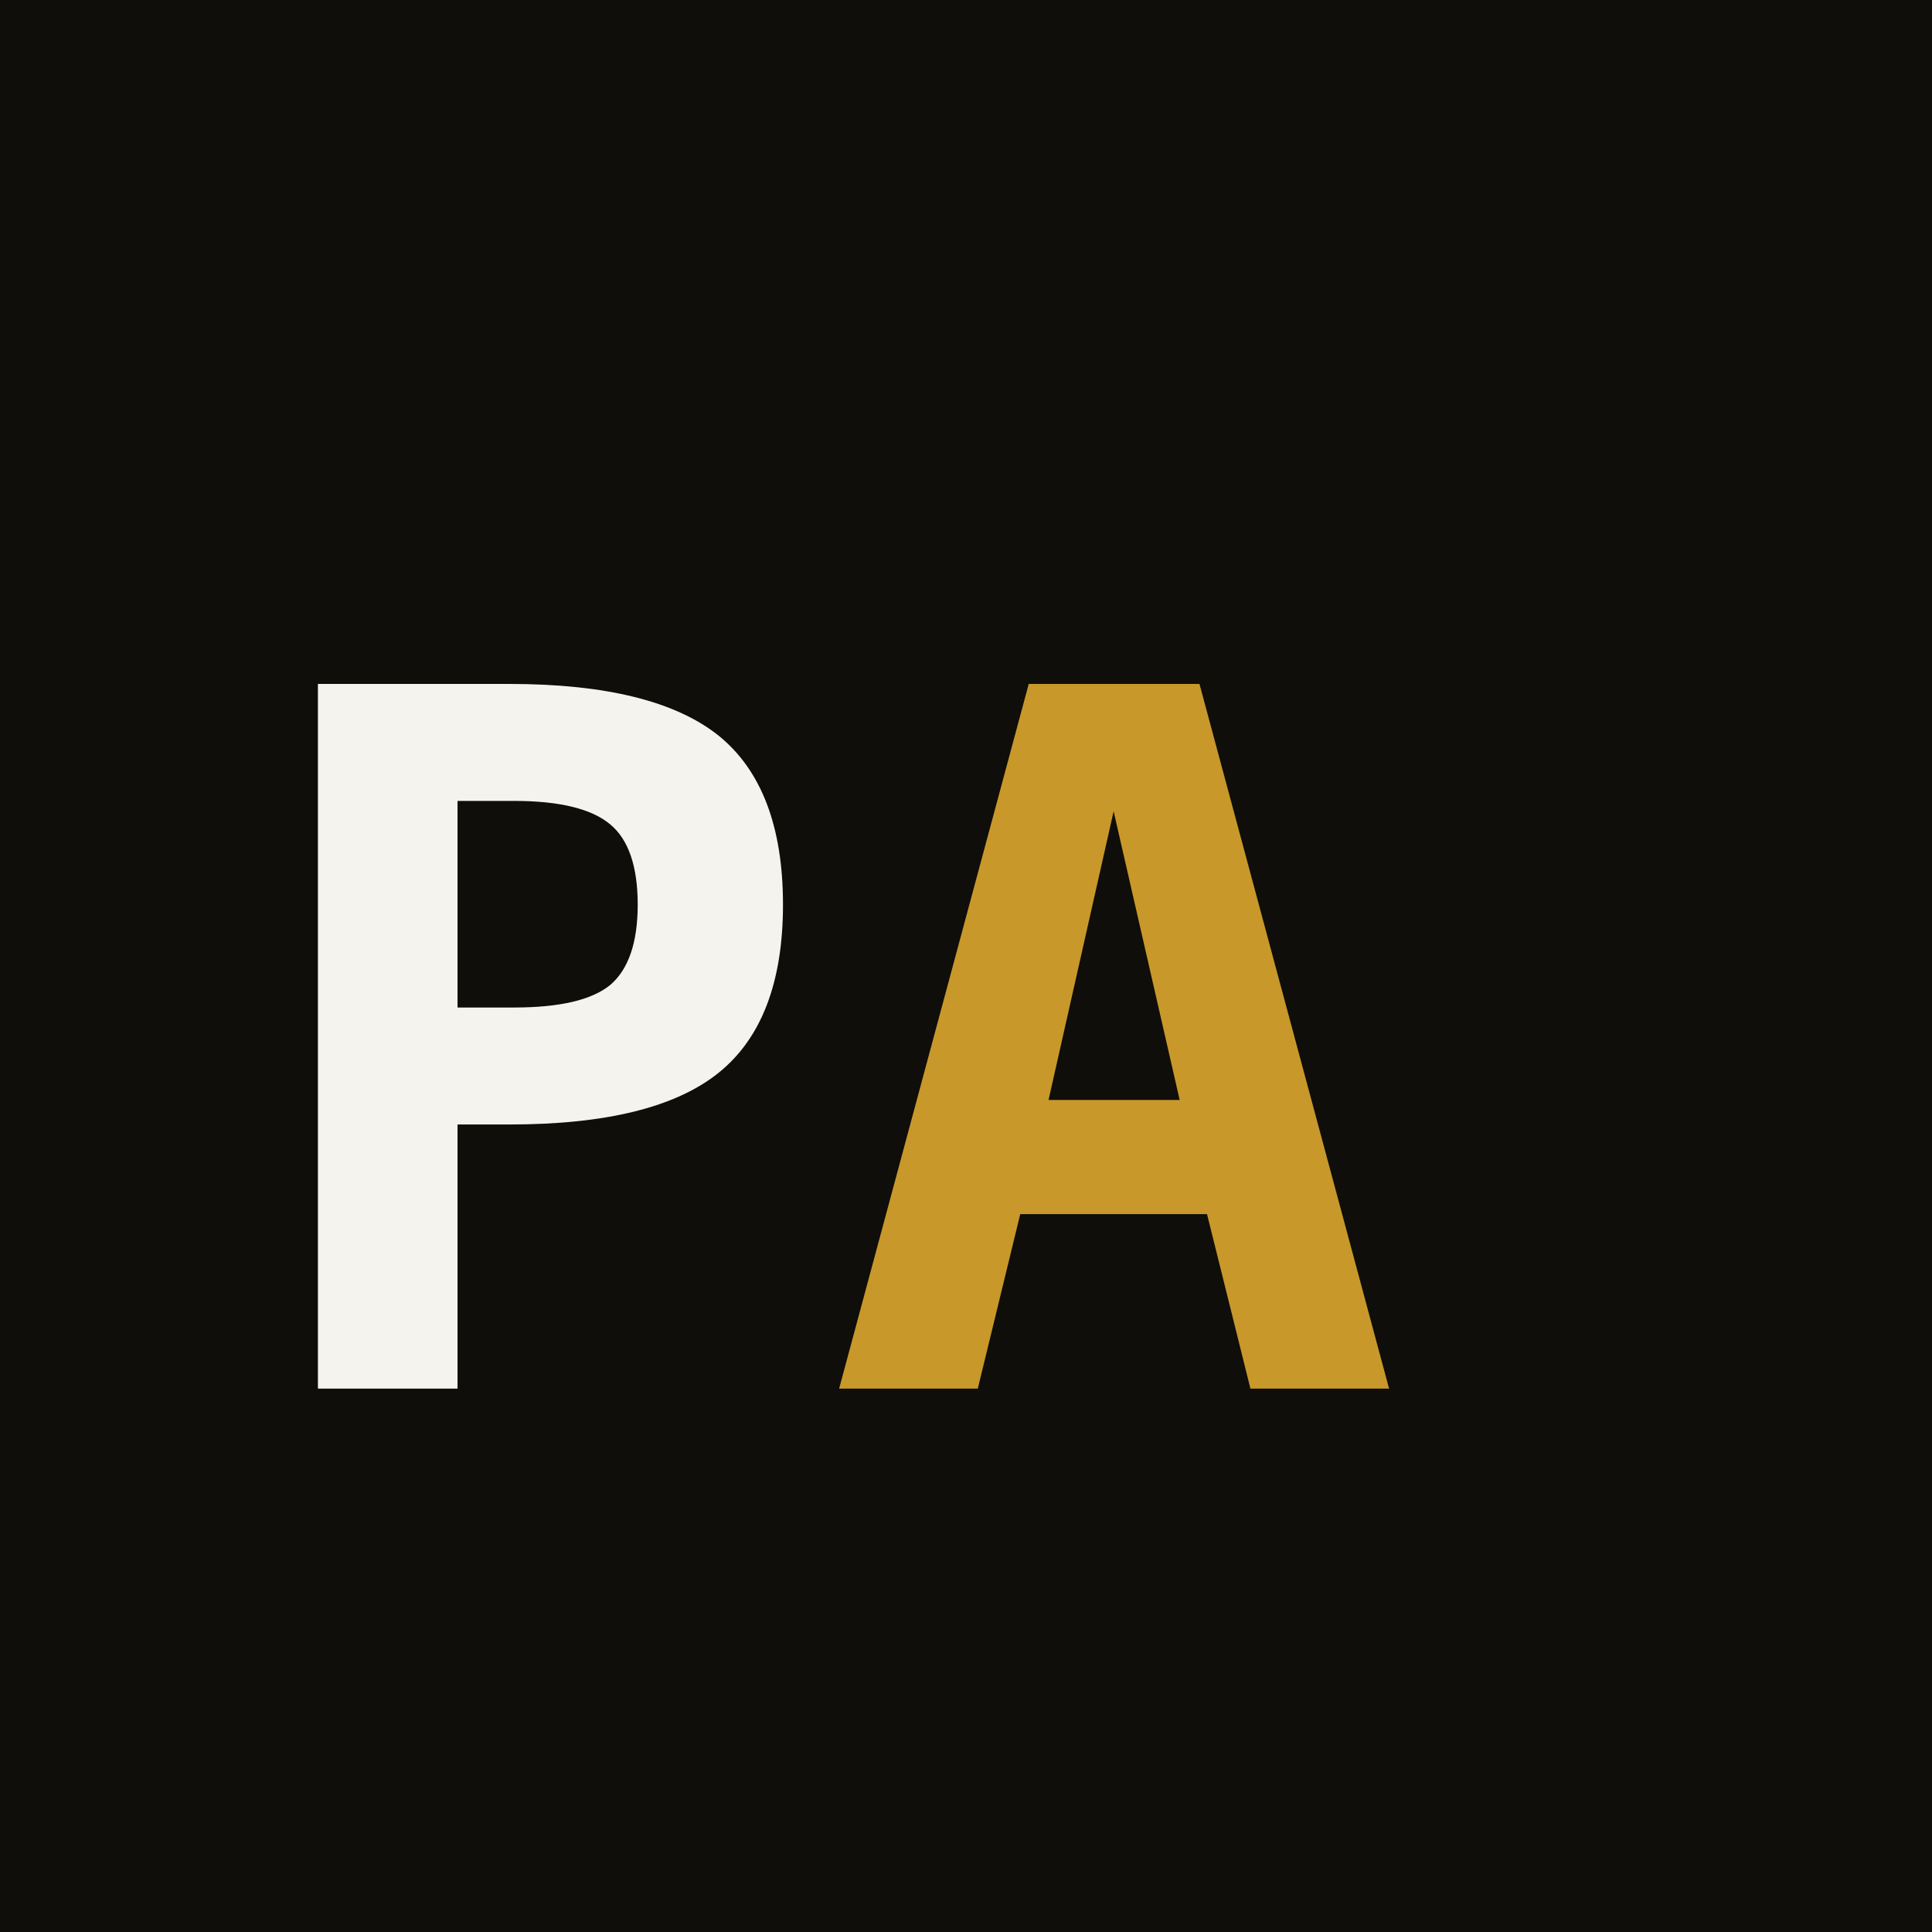
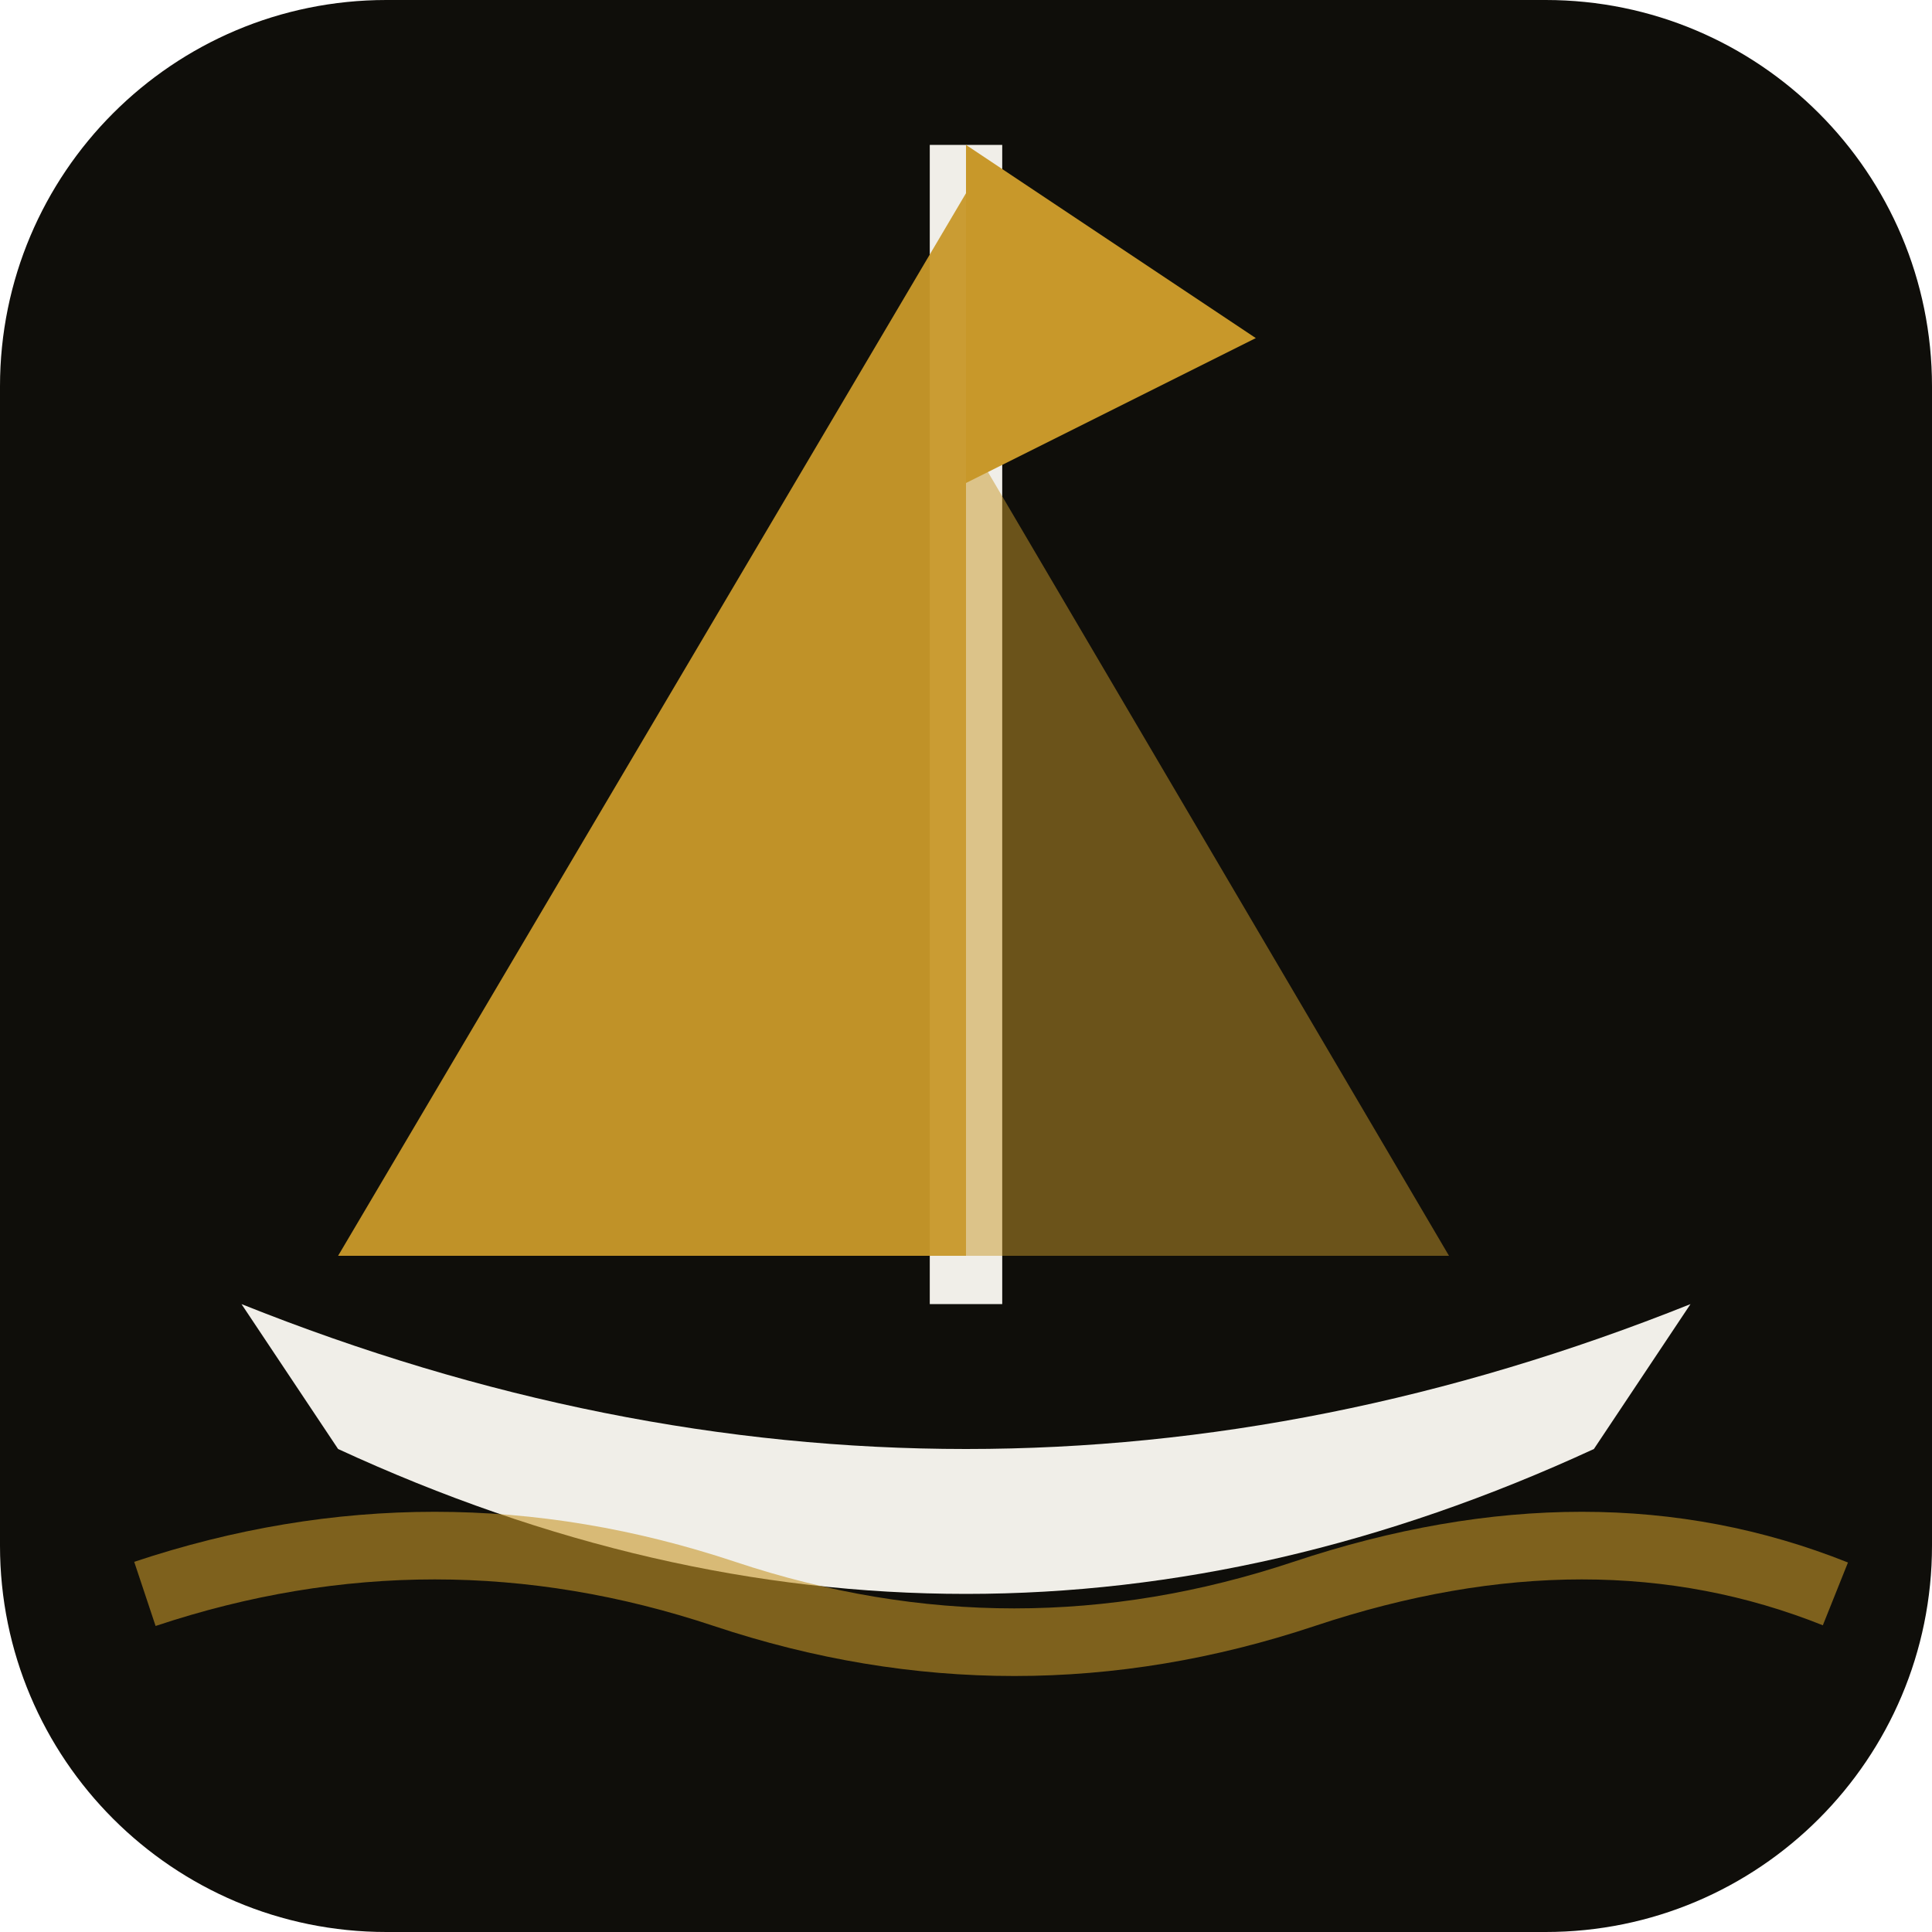
- <svg xmlns="http://www.w3.org/2000/svg" viewBox="0 0 32 32">
-   <rect width="32" height="32" fill="#0F0E0A" />
-   <text x="4" y="23" font-family="monospace" font-weight="700" font-size="16" fill="#F5F3EE">P<tspan fill="#C8982A">A</tspan>
-   </text>
+ <svg xmlns="http://www.w3.org/2000/svg" viewBox="0 0 40 40" fill="none">
+   <rect width="40" height="40" rx="8" fill="#0F0E0A" />
+   <line x1="20" y1="3" x2="20" y2="27" stroke="#F0EEE8" stroke-width="1.5" />
+   <path d="M20 4 L20 26 L7 26 Z" fill="#C8982A" opacity="0.95" />
+   <path d="M20 9 L20 26 L30 26 Z" fill="#C8982A" opacity="0.5" />
+   <path d="M5 27 Q20 33 35 27 L33 30 Q20 36 7 30 Z" fill="#F0EEE8" />
+   <path d="M3 33 Q9 31 15 33 Q21 35 27 33 Q33 31 38 33" stroke="#C8982A" stroke-width="1.4" fill="none" opacity="0.6" />
+   <path d="M20 3 L26 7 L20 10 Z" fill="#C8982A" />
</svg>
